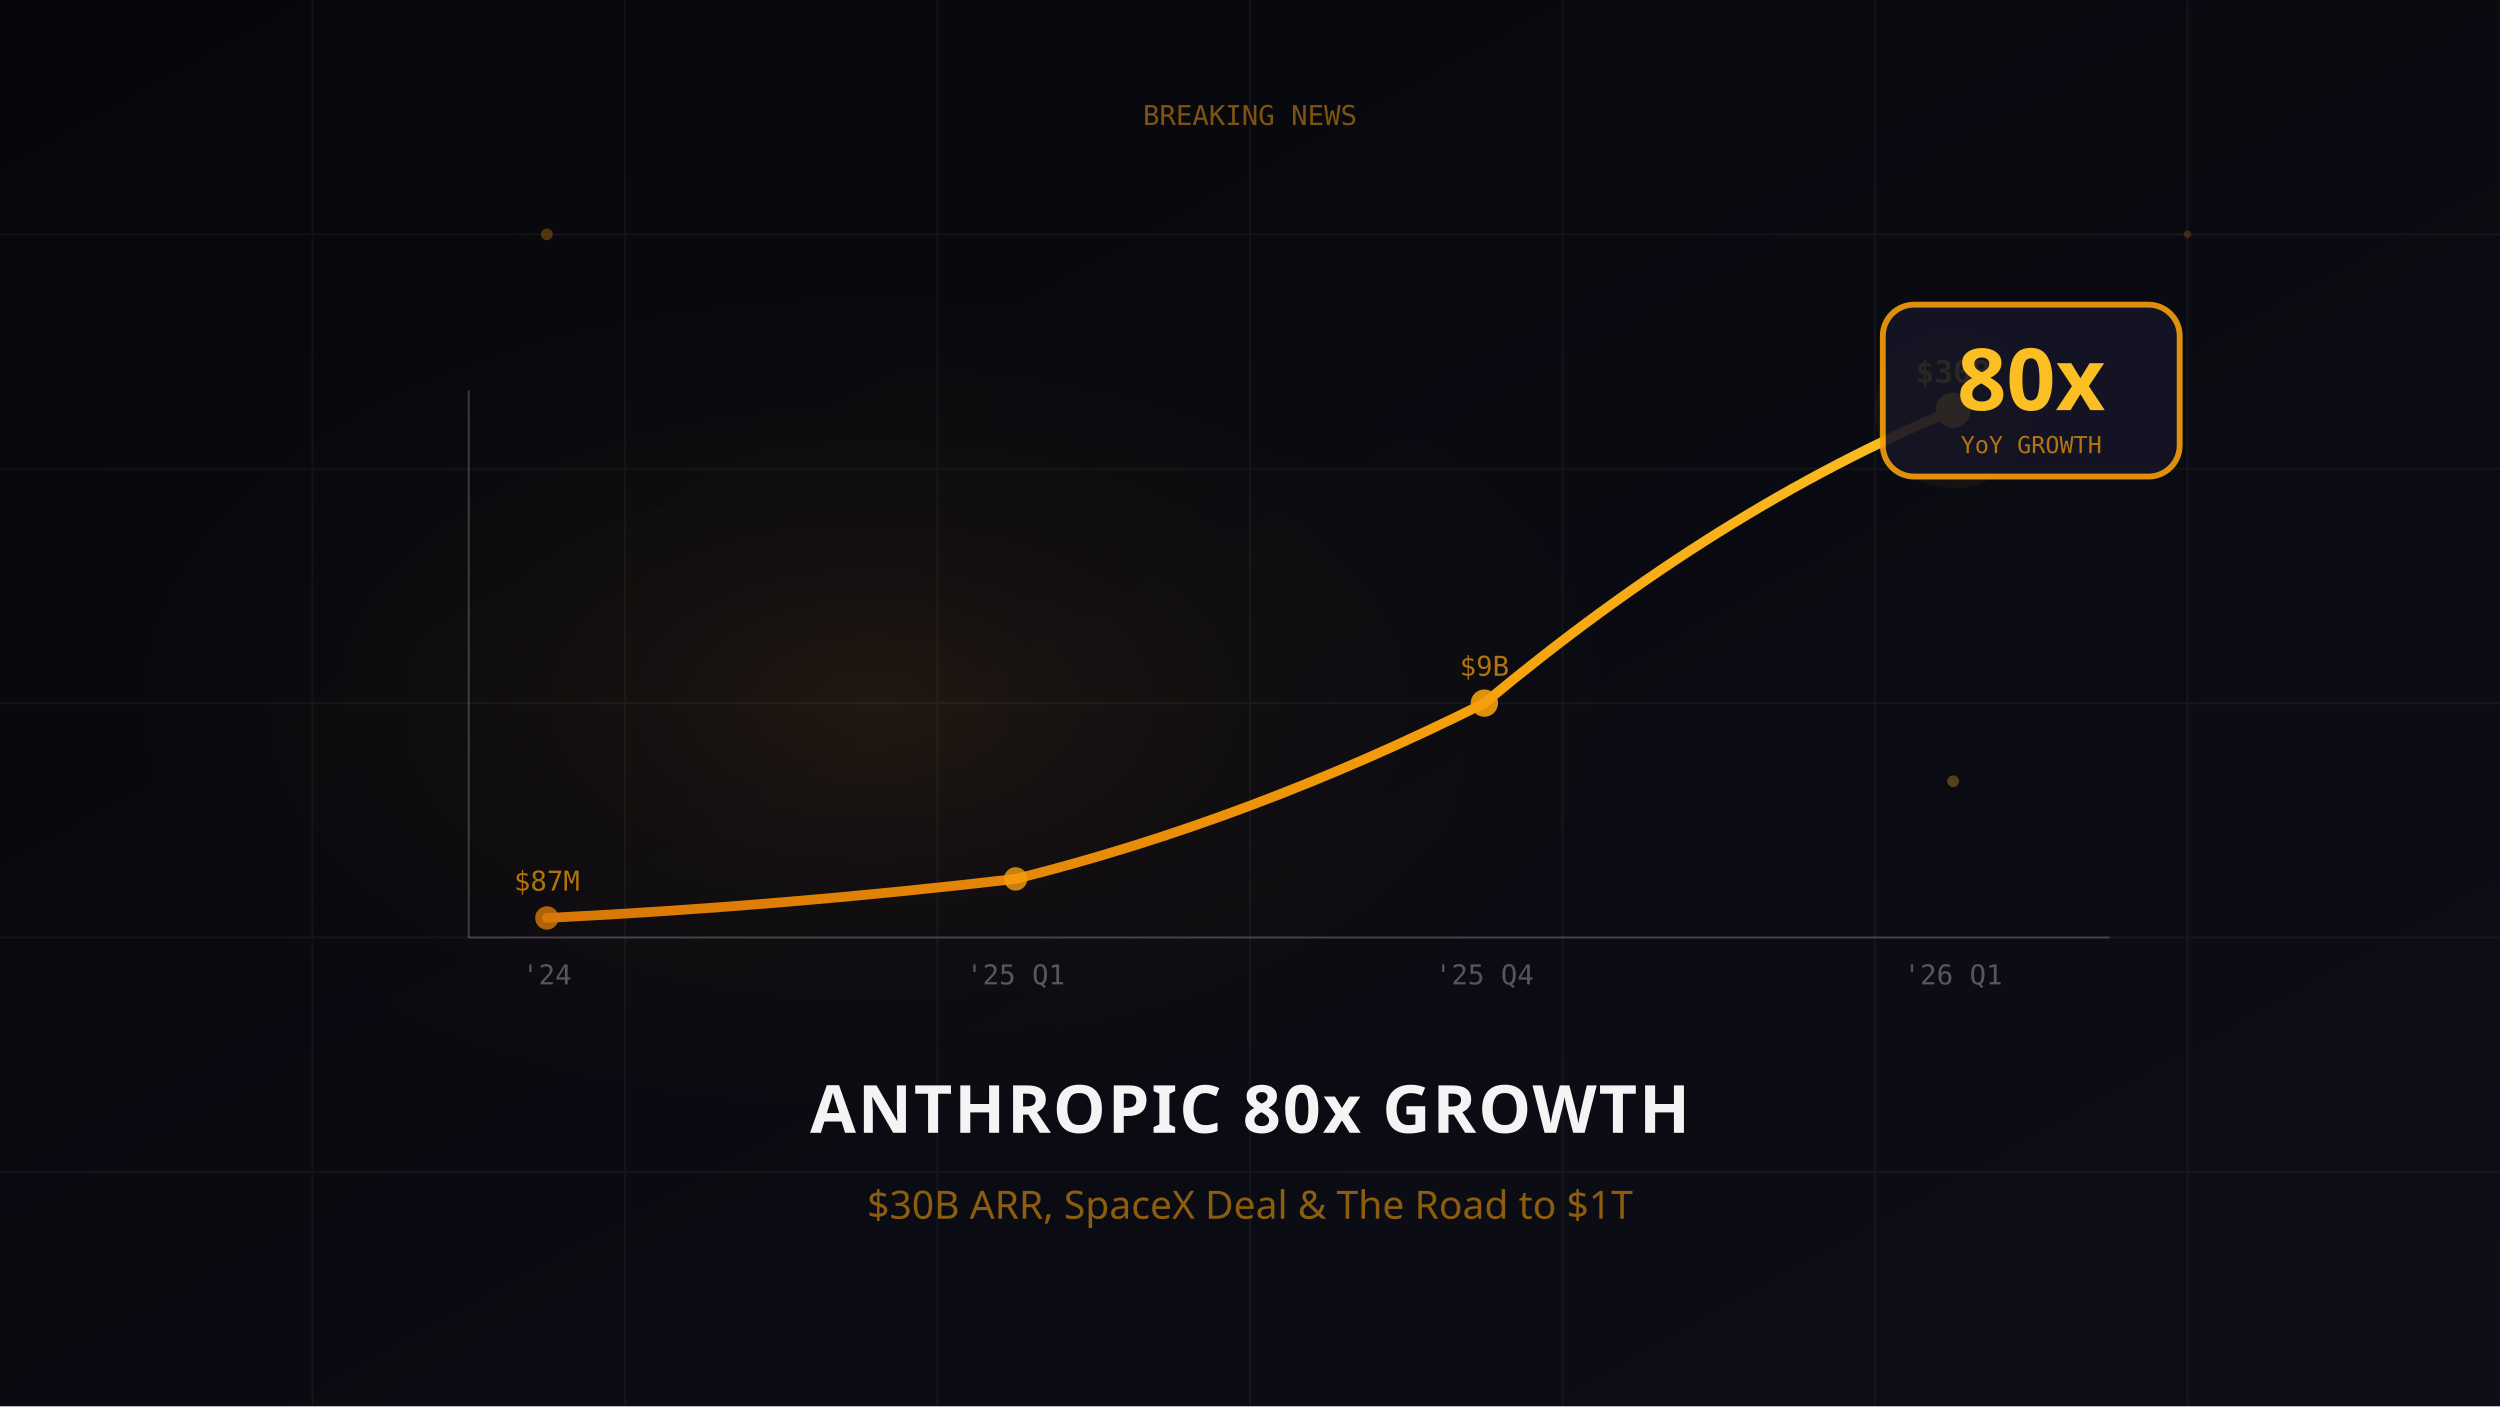
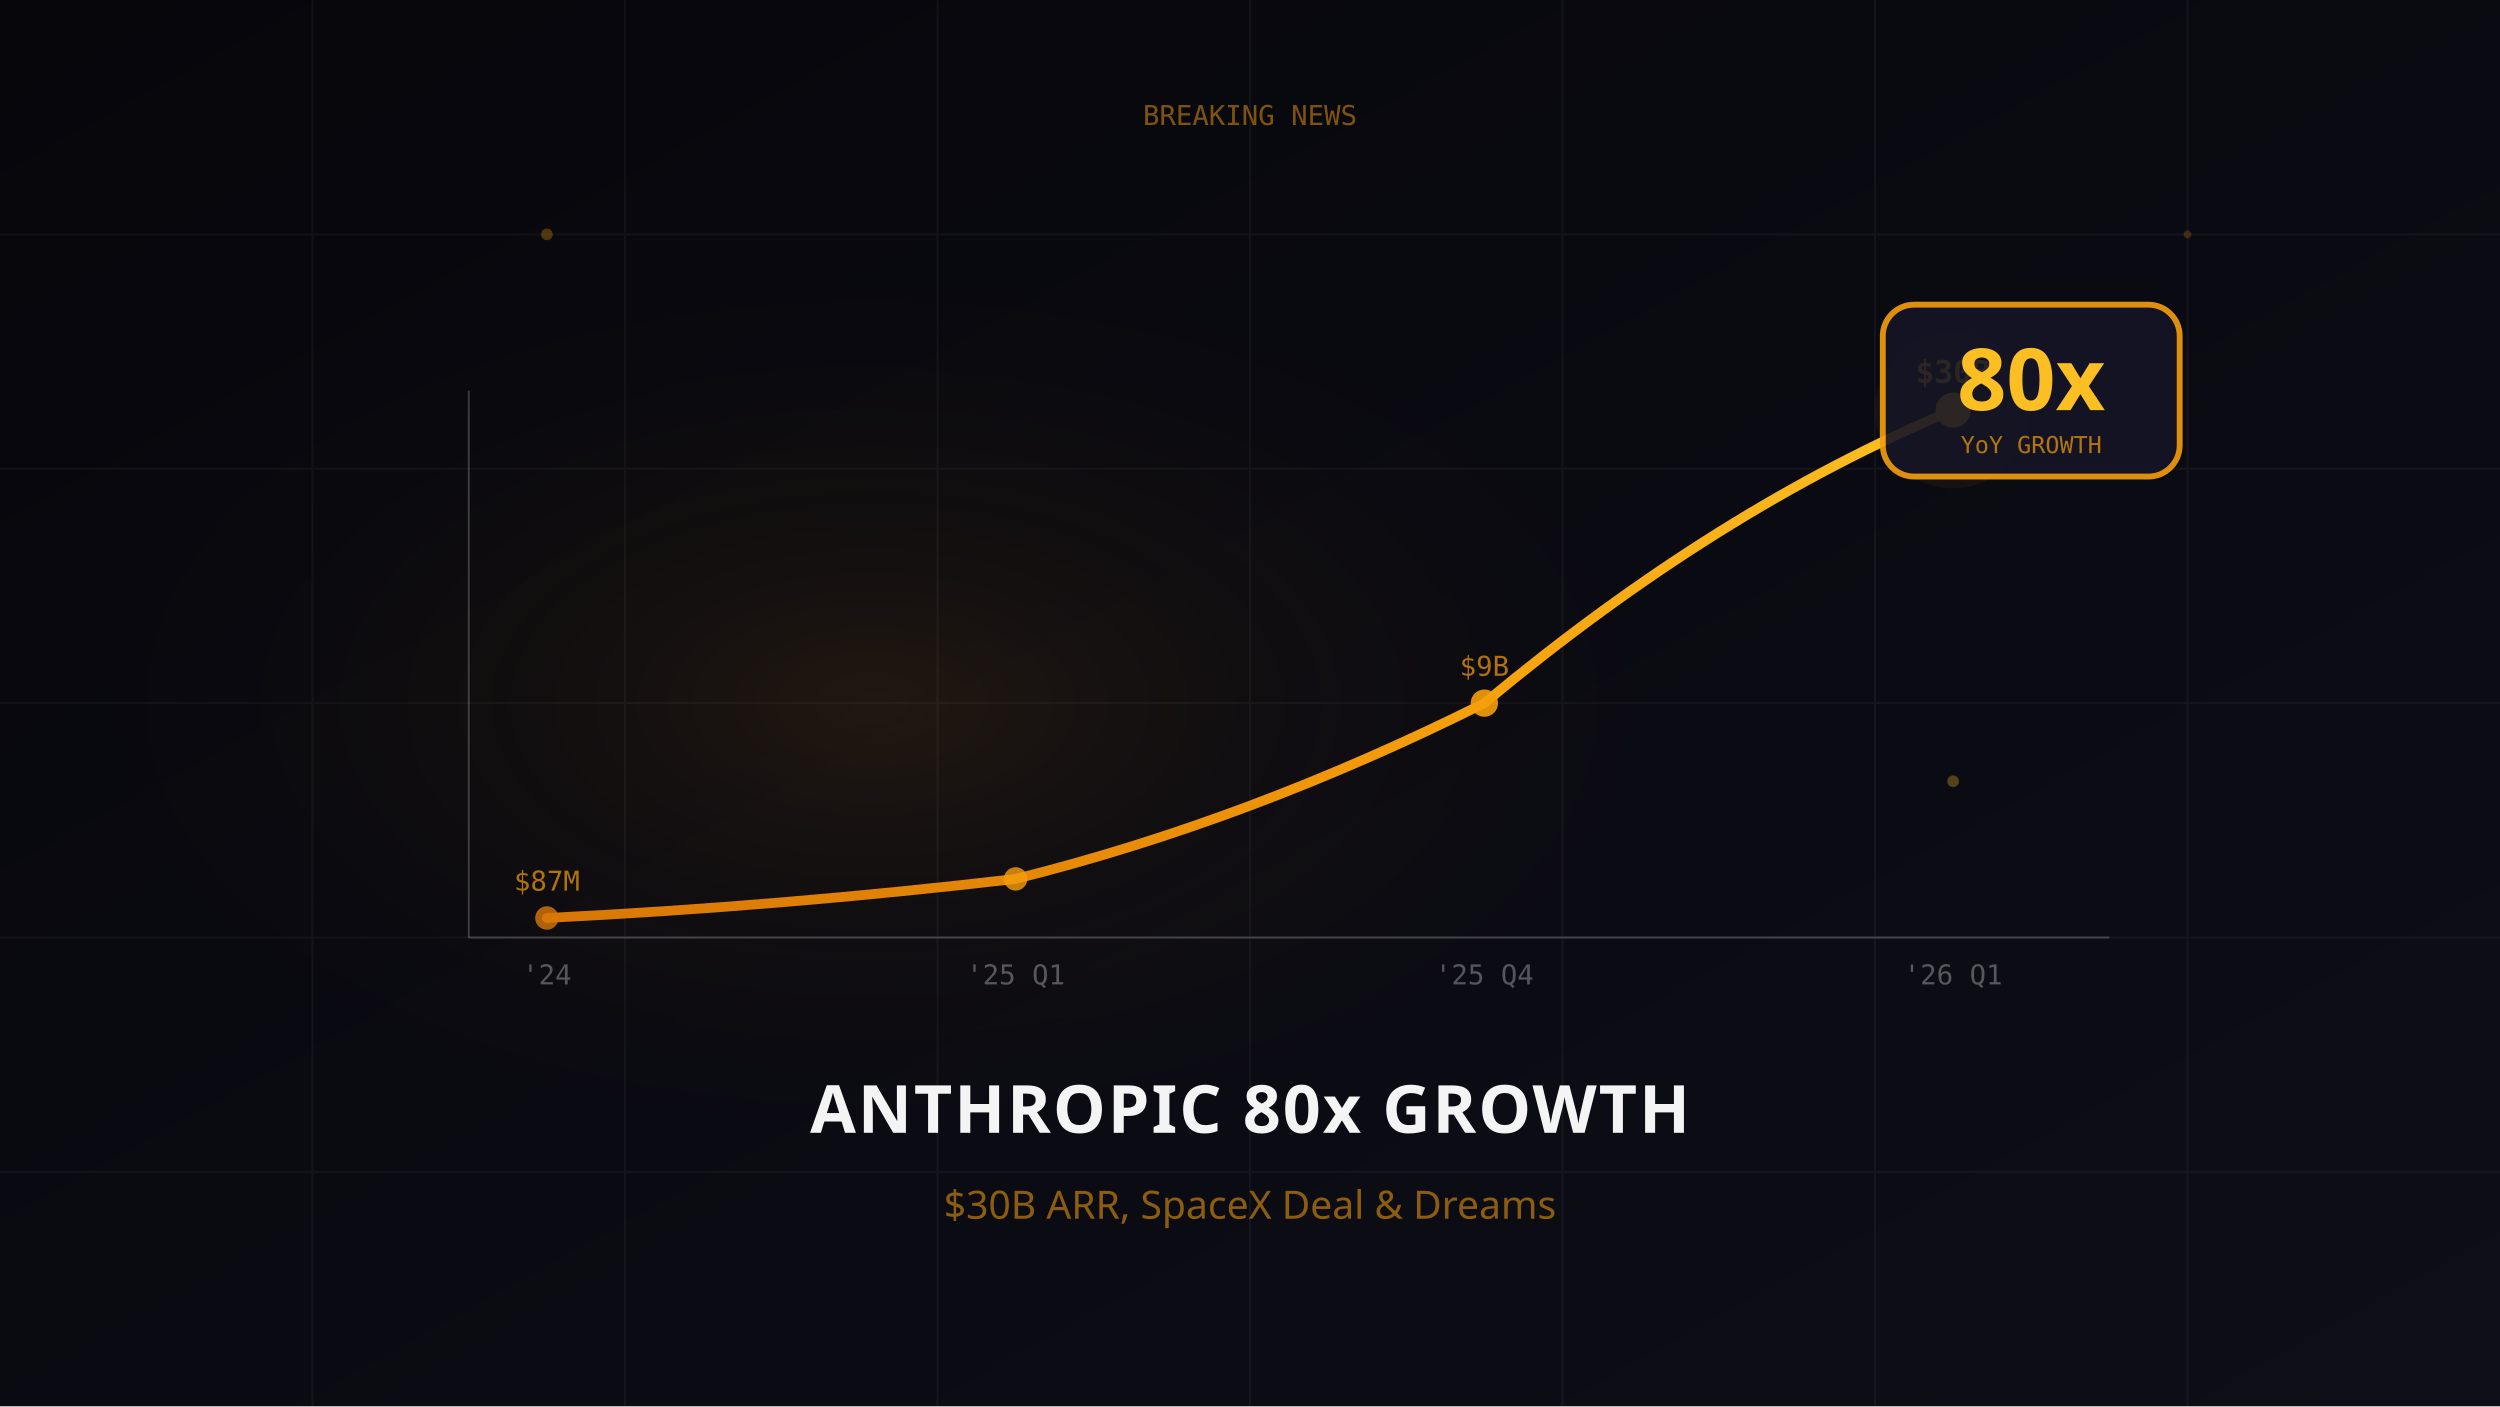
<svg xmlns="http://www.w3.org/2000/svg" viewBox="0 0 640 360" width="640" height="360">
  <defs>
    <linearGradient id="bg" x1="0" y1="0" x2="1" y2="1">
      <stop offset="0%" stop-color="#06060b" />
      <stop offset="100%" stop-color="#0e0e18" />
    </linearGradient>
    <linearGradient id="accent" x1="0" y1="1" x2="1" y2="0">
      <stop offset="0%" stop-color="#d97706" />
      <stop offset="50%" stop-color="#f59e0b" />
      <stop offset="100%" stop-color="#fbbf24" />
    </linearGradient>
    <radialGradient id="glow" cx="35%" cy="50%" r="35%">
      <stop offset="0%" stop-color="#f59e0b" stop-opacity="0.10" />
      <stop offset="100%" stop-color="transparent" />
    </radialGradient>
  </defs>
  <rect width="640" height="360" fill="url(#bg)" />
  <g opacity="0.04" stroke="#fff" stroke-width="0.5">
    <line x1="0" y1="60" x2="640" y2="60" />
    <line x1="0" y1="120" x2="640" y2="120" />
    <line x1="0" y1="180" x2="640" y2="180" />
    <line x1="0" y1="240" x2="640" y2="240" />
    <line x1="0" y1="300" x2="640" y2="300" />
    <line x1="80" y1="0" x2="80" y2="360" />
    <line x1="160" y1="0" x2="160" y2="360" />
    <line x1="240" y1="0" x2="240" y2="360" />
    <line x1="320" y1="0" x2="320" y2="360" />
    <line x1="400" y1="0" x2="400" y2="360" />
    <line x1="480" y1="0" x2="480" y2="360" />
    <line x1="560" y1="0" x2="560" y2="360" />
  </g>
  <rect width="640" height="360" fill="url(#glow)" />
  <text x="320" y="32" text-anchor="middle" font-family="monospace" font-size="7" fill="#f59e0b" opacity="0.5">BREAKING NEWS</text>
  <g transform="translate(80,80)">
    <line x1="40" y1="160" x2="460" y2="160" stroke="#fff" stroke-width="0.5" opacity="0.2" />
    <line x1="40" y1="160" x2="40" y2="20" stroke="#fff" stroke-width="0.5" opacity="0.2" />
    <path d="M60,155 Q120,152 180,145 Q240,130 300,100 Q360,50 420,25" fill="none" stroke="url(#accent)" stroke-width="2.5" stroke-linecap="round" />
    <circle cx="60" cy="155" r="3" fill="#d97706" opacity="0.8" />
    <circle cx="180" cy="145" r="3" fill="#f59e0b" opacity="0.8" />
    <circle cx="300" cy="100" r="3.5" fill="#f59e0b" opacity="0.9" />
    <circle cx="420" cy="25" r="4.5" fill="#fbbf24" />
    <text x="60" y="172" text-anchor="middle" font-family="monospace" font-size="7" fill="#888" opacity="0.6">'24</text>
    <text x="180" y="172" text-anchor="middle" font-family="monospace" font-size="7" fill="#888" opacity="0.6">'25 Q1</text>
    <text x="300" y="172" text-anchor="middle" font-family="monospace" font-size="7" fill="#888" opacity="0.6">'25 Q4</text>
    <text x="420" y="172" text-anchor="middle" font-family="monospace" font-size="7" fill="#888" opacity="0.6">'26 Q1</text>
    <text x="60" y="148" text-anchor="middle" font-family="monospace" font-size="7" fill="#f59e0b" opacity="0.7">$87M</text>
    <text x="300" y="93" text-anchor="middle" font-family="monospace" font-size="7" fill="#f59e0b" opacity="0.7">$9B</text>
    <text x="420" y="18" text-anchor="middle" font-family="monospace" font-size="8" fill="#fbbf24" font-weight="bold">$30B</text>
    <circle cx="420" cy="25" r="20" fill="#f59e0b" opacity="0.06" />
  </g>
  <g transform="translate(520,100)">
    <rect x="-38" y="-22" width="76" height="44" rx="8" fill="#141425" stroke="#f59e0b" stroke-width="1.5" opacity="0.9" />
    <text x="0" y="5" text-anchor="middle" font-family="sans-serif" font-size="22" font-weight="bold" fill="#fbbf24">80x</text>
    <text x="0" y="16" text-anchor="middle" font-family="monospace" font-size="6" fill="#f59e0b" opacity="0.7">YoY GROWTH</text>
  </g>
  <circle cx="140" cy="60" r="1.5" fill="#f59e0b" opacity="0.3" />
  <circle cx="500" cy="200" r="1.5" fill="#fbbf24" opacity="0.3" />
  <circle cx="560" cy="60" r="1" fill="#d97706" opacity="0.25" />
  <text x="320" y="290" text-anchor="middle" font-family="sans-serif" font-size="17" font-weight="bold" fill="#fff" opacity="0.95" letter-spacing="0.03em">ANTHROPIC 80x GROWTH</text>
-   <text x="320" y="312" text-anchor="middle" font-family="sans-serif" font-size="10" fill="#f59e0b" opacity="0.55">$30B ARR, SpaceX Deal &amp; The Road to $1T</text>
+   <text x="320" y="312" text-anchor="middle" font-family="sans-serif" font-size="10" fill="#f59e0b" opacity="0.55">$30B ARR, SpaceX Deal &amp; Dreams</text>
</svg>
